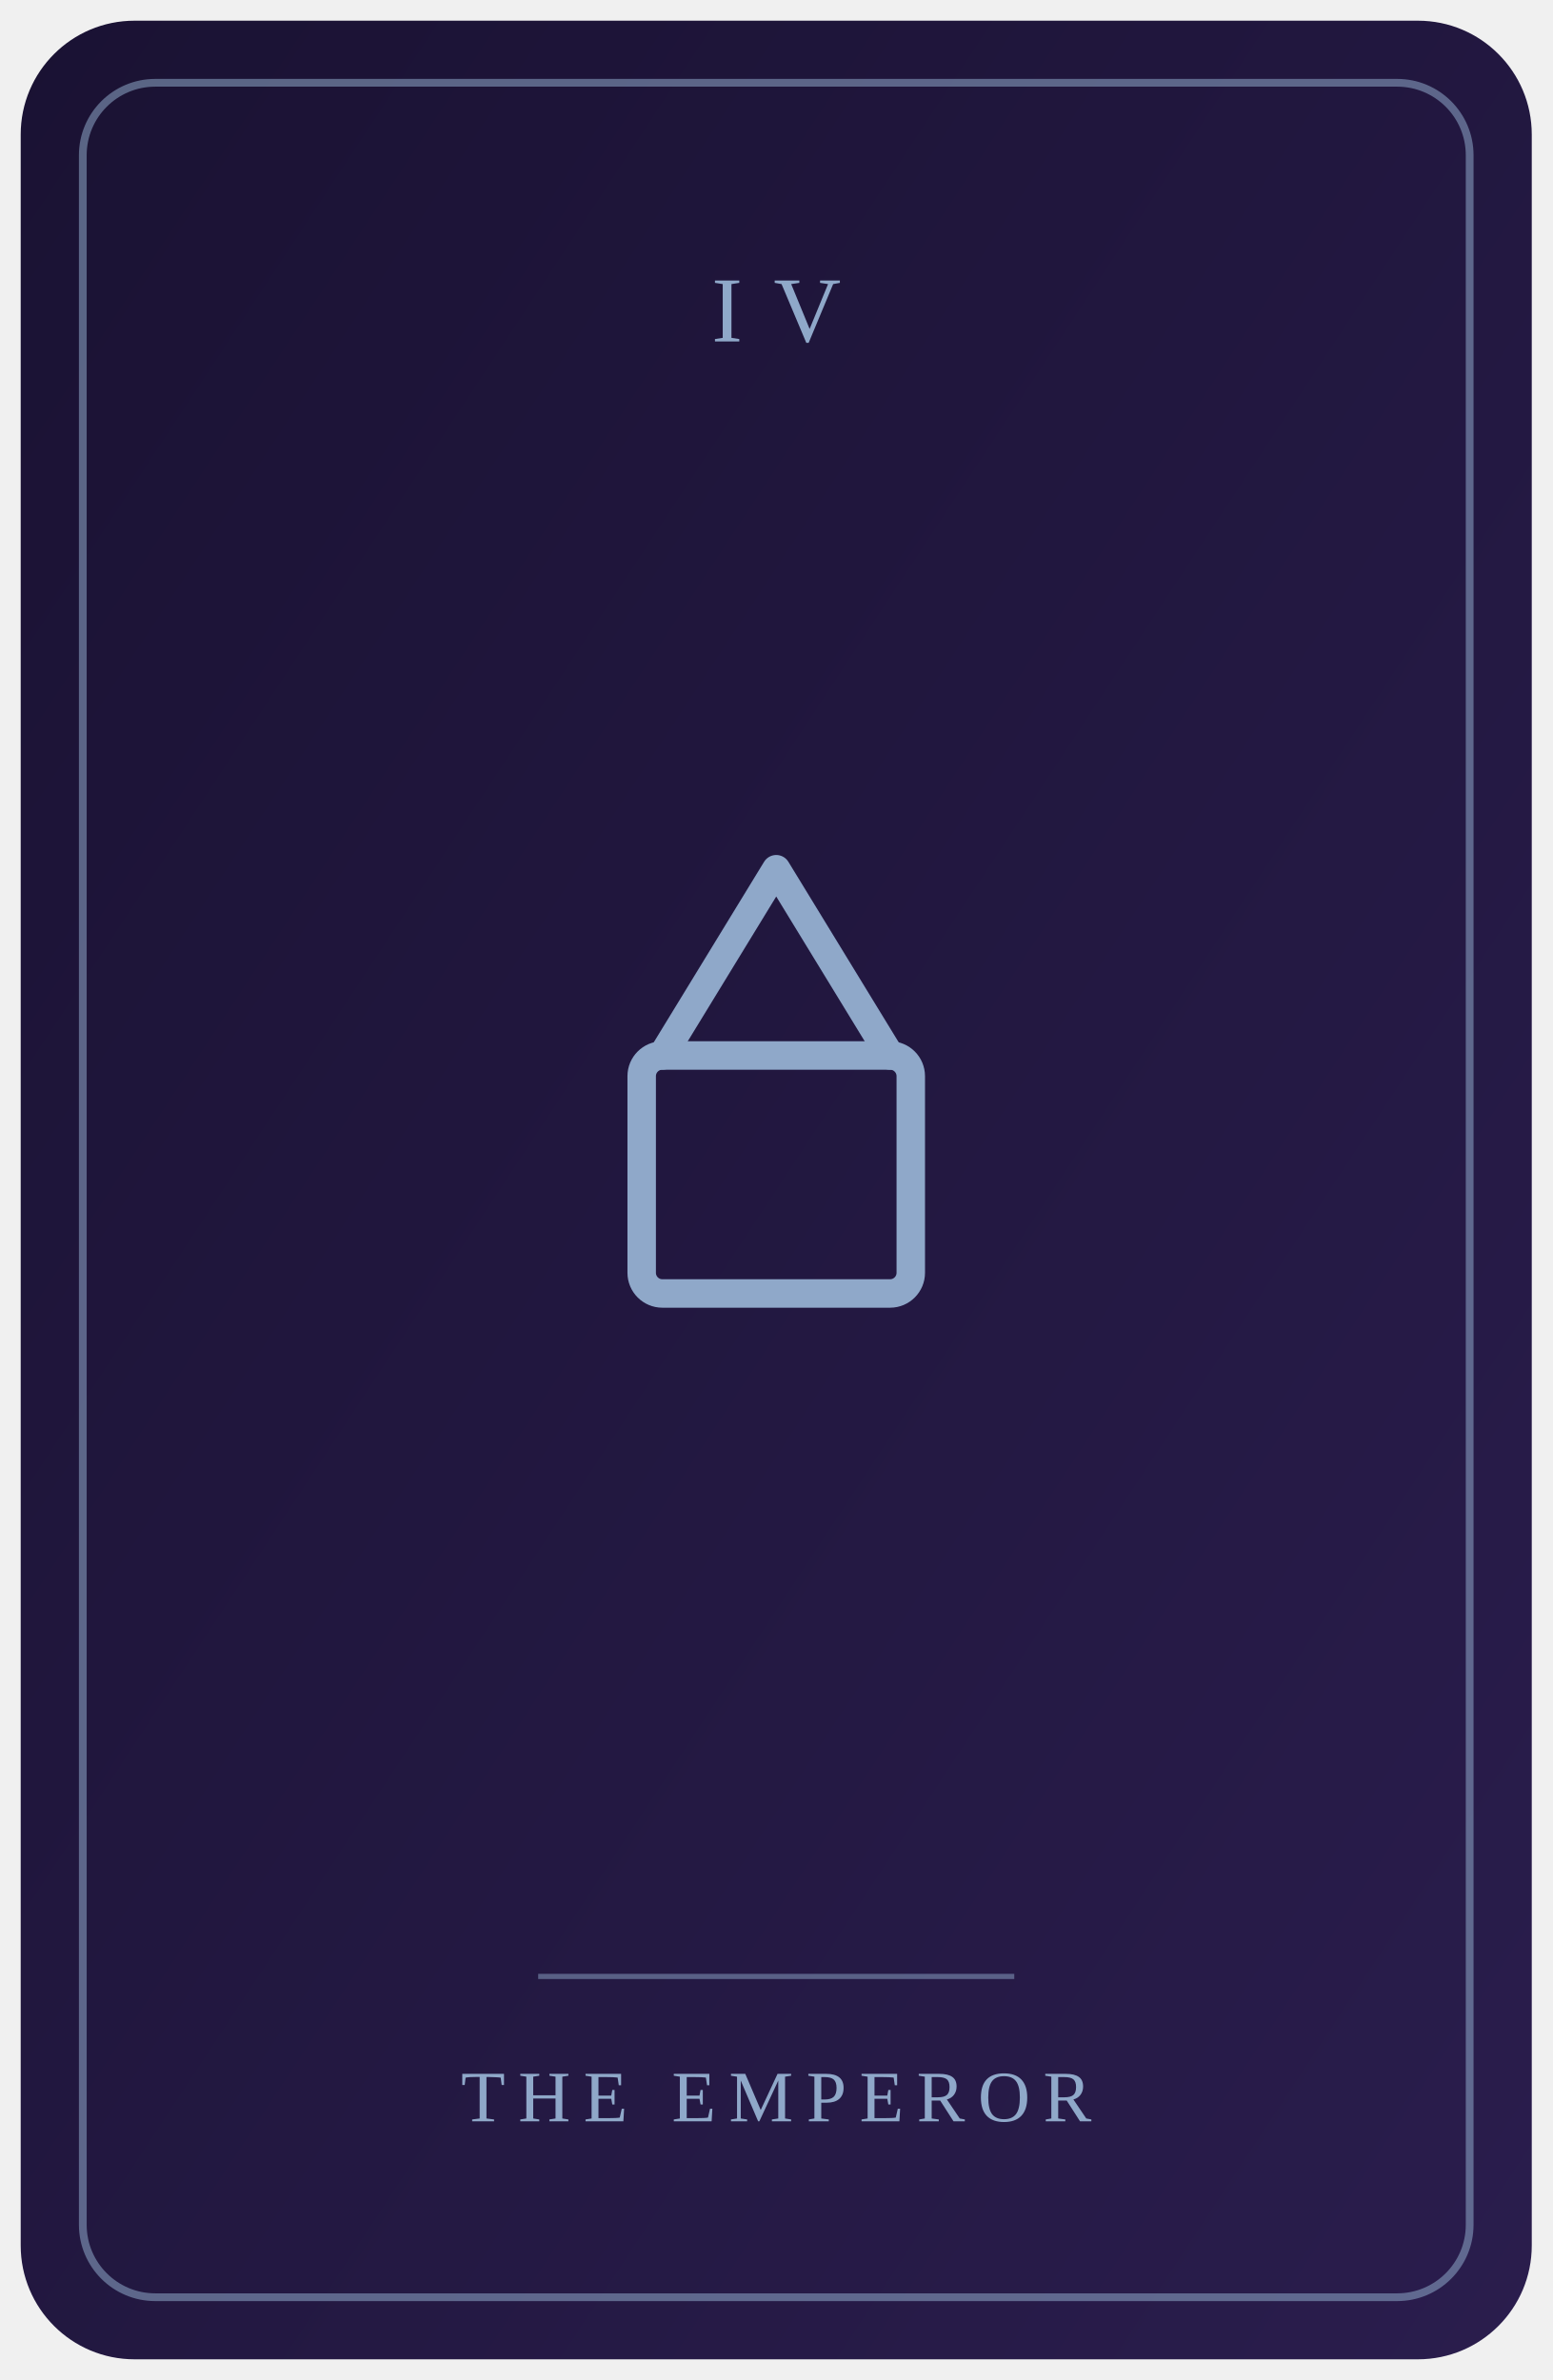
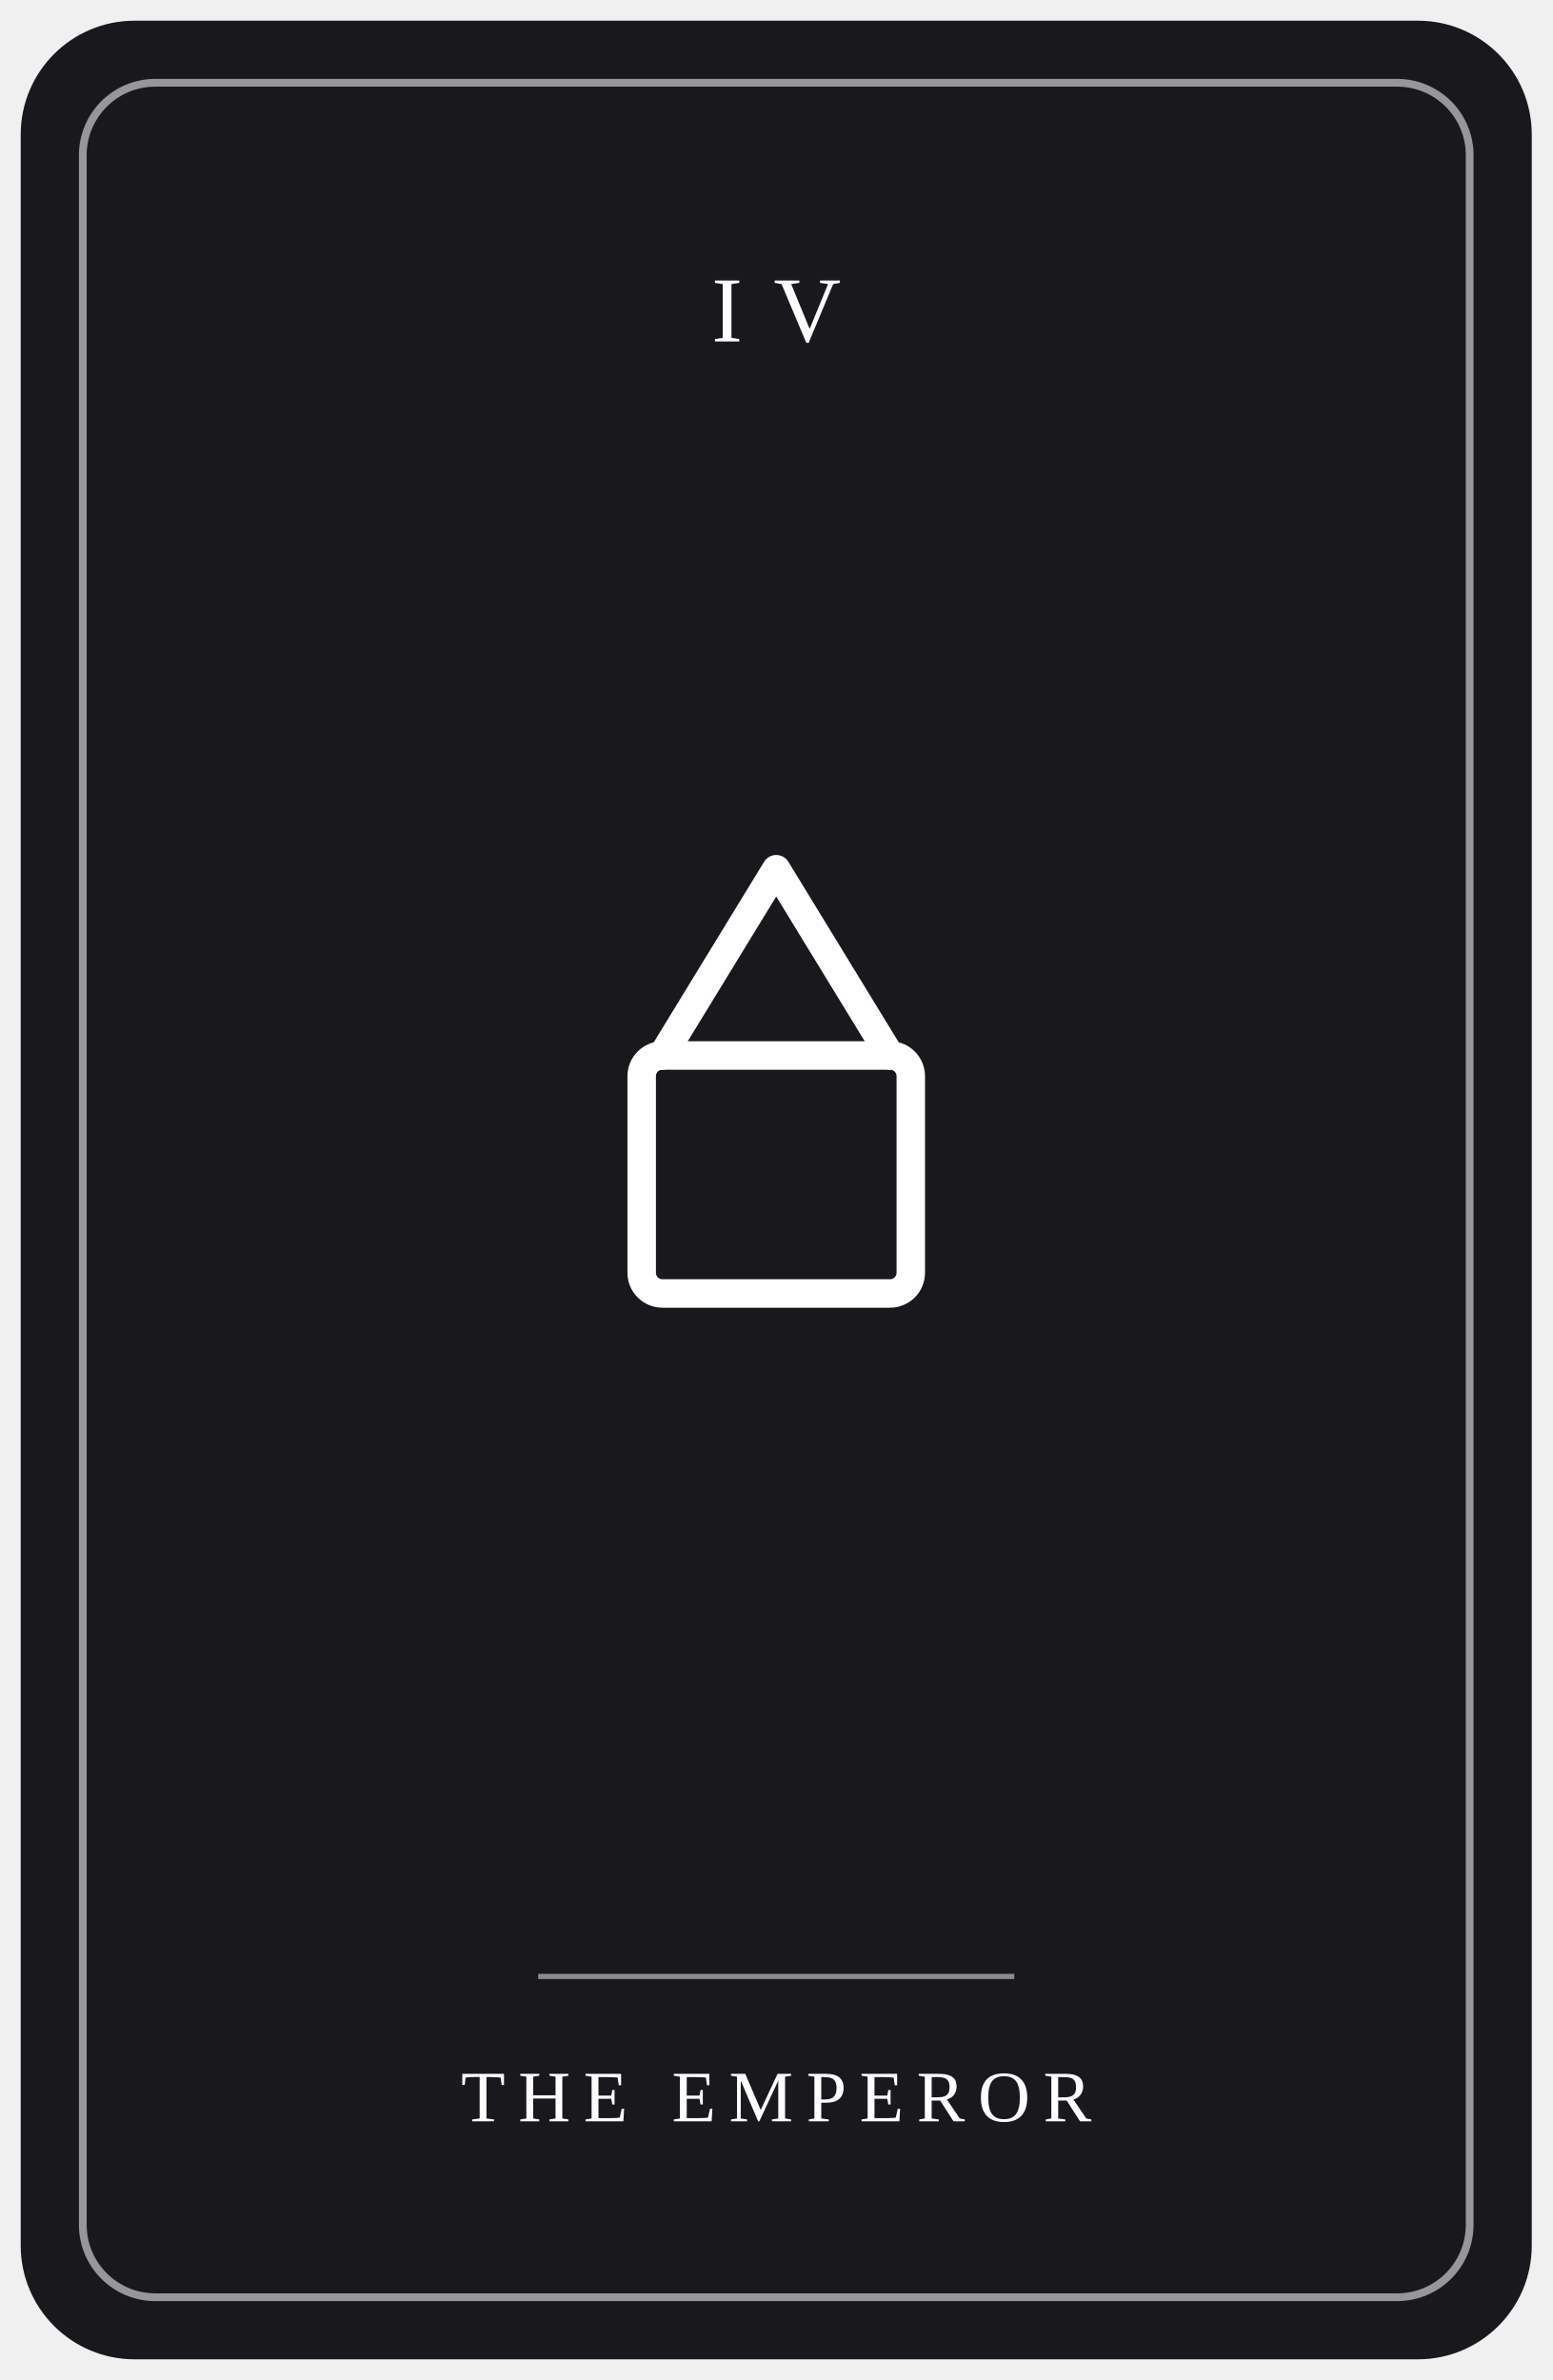
- <svg xmlns="http://www.w3.org/2000/svg" viewBox="0 0 300 460" style="--accent:#8fa8c9">
-   <defs>
-     <linearGradient id="bg" x1="0" y1="0" x2="1" y2="1">
-       <stop offset="0" stop-color="#1a1233" />
-       <stop offset="1" stop-color="#2a1d4d" />
-     </linearGradient>
-   </defs>
-   <rect x="4" y="4" width="292" height="452" rx="22" fill="url(#bg)" />
-   <rect x="16" y="16" width="268" height="428" rx="14" fill="none" stroke="#8fa8c9" stroke-opacity="0.55" stroke-width="1.5" />
-   <text x="150" y="66" text-anchor="middle" font-family="Georgia, 'Times New Roman', serif" font-size="18" letter-spacing="6" fill="#8fa8c9">IV</text>
-   <g transform="translate(150 210)" stroke="#8fa8c9" stroke-width="5.5" stroke-linecap="round" stroke-linejoin="round">
+ <svg xmlns="http://www.w3.org/2000/svg" viewBox="0 0 300 460">
+   <rect x="4" y="4" width="292" height="452" rx="22" fill="#19191D" />
+   <rect x="16" y="16" width="268" height="428" rx="14" fill="none" stroke="#FFFFFF" stroke-opacity="0.55" stroke-width="1.5" />
+   <text x="150" y="66" text-anchor="middle" font-family="Georgia, 'Times New Roman', serif" font-size="18" letter-spacing="6" fill="#FFFFFF">IV</text>
+   <g transform="translate(150 210)" stroke="#FFFFFF" stroke-width="5.5" stroke-linecap="round" stroke-linejoin="round">
    <rect x="-26" y="-6" width="52" height="46" rx="4" fill="none" />
    <path d="M -22,-6 L 0,-42 L 22,-6" fill="none" />
  </g>
-   <line x1="104" y1="382" x2="196" y2="382" stroke="#8fa8c9" stroke-opacity="0.5" stroke-width="1" />
-   <text x="150" y="410" text-anchor="middle" font-family="Georgia, 'Times New Roman', serif" font-size="14" letter-spacing="2.5" fill="#8fa8c9">THE EMPEROR</text>
+   <line x1="104" y1="382" x2="196" y2="382" stroke="#FFFFFF" stroke-opacity="0.5" stroke-width="1" />
+   <text x="150" y="410" text-anchor="middle" font-family="Georgia, 'Times New Roman', serif" font-size="14" letter-spacing="2.5" fill="#FFFFFF">THE EMPEROR</text>
</svg>
